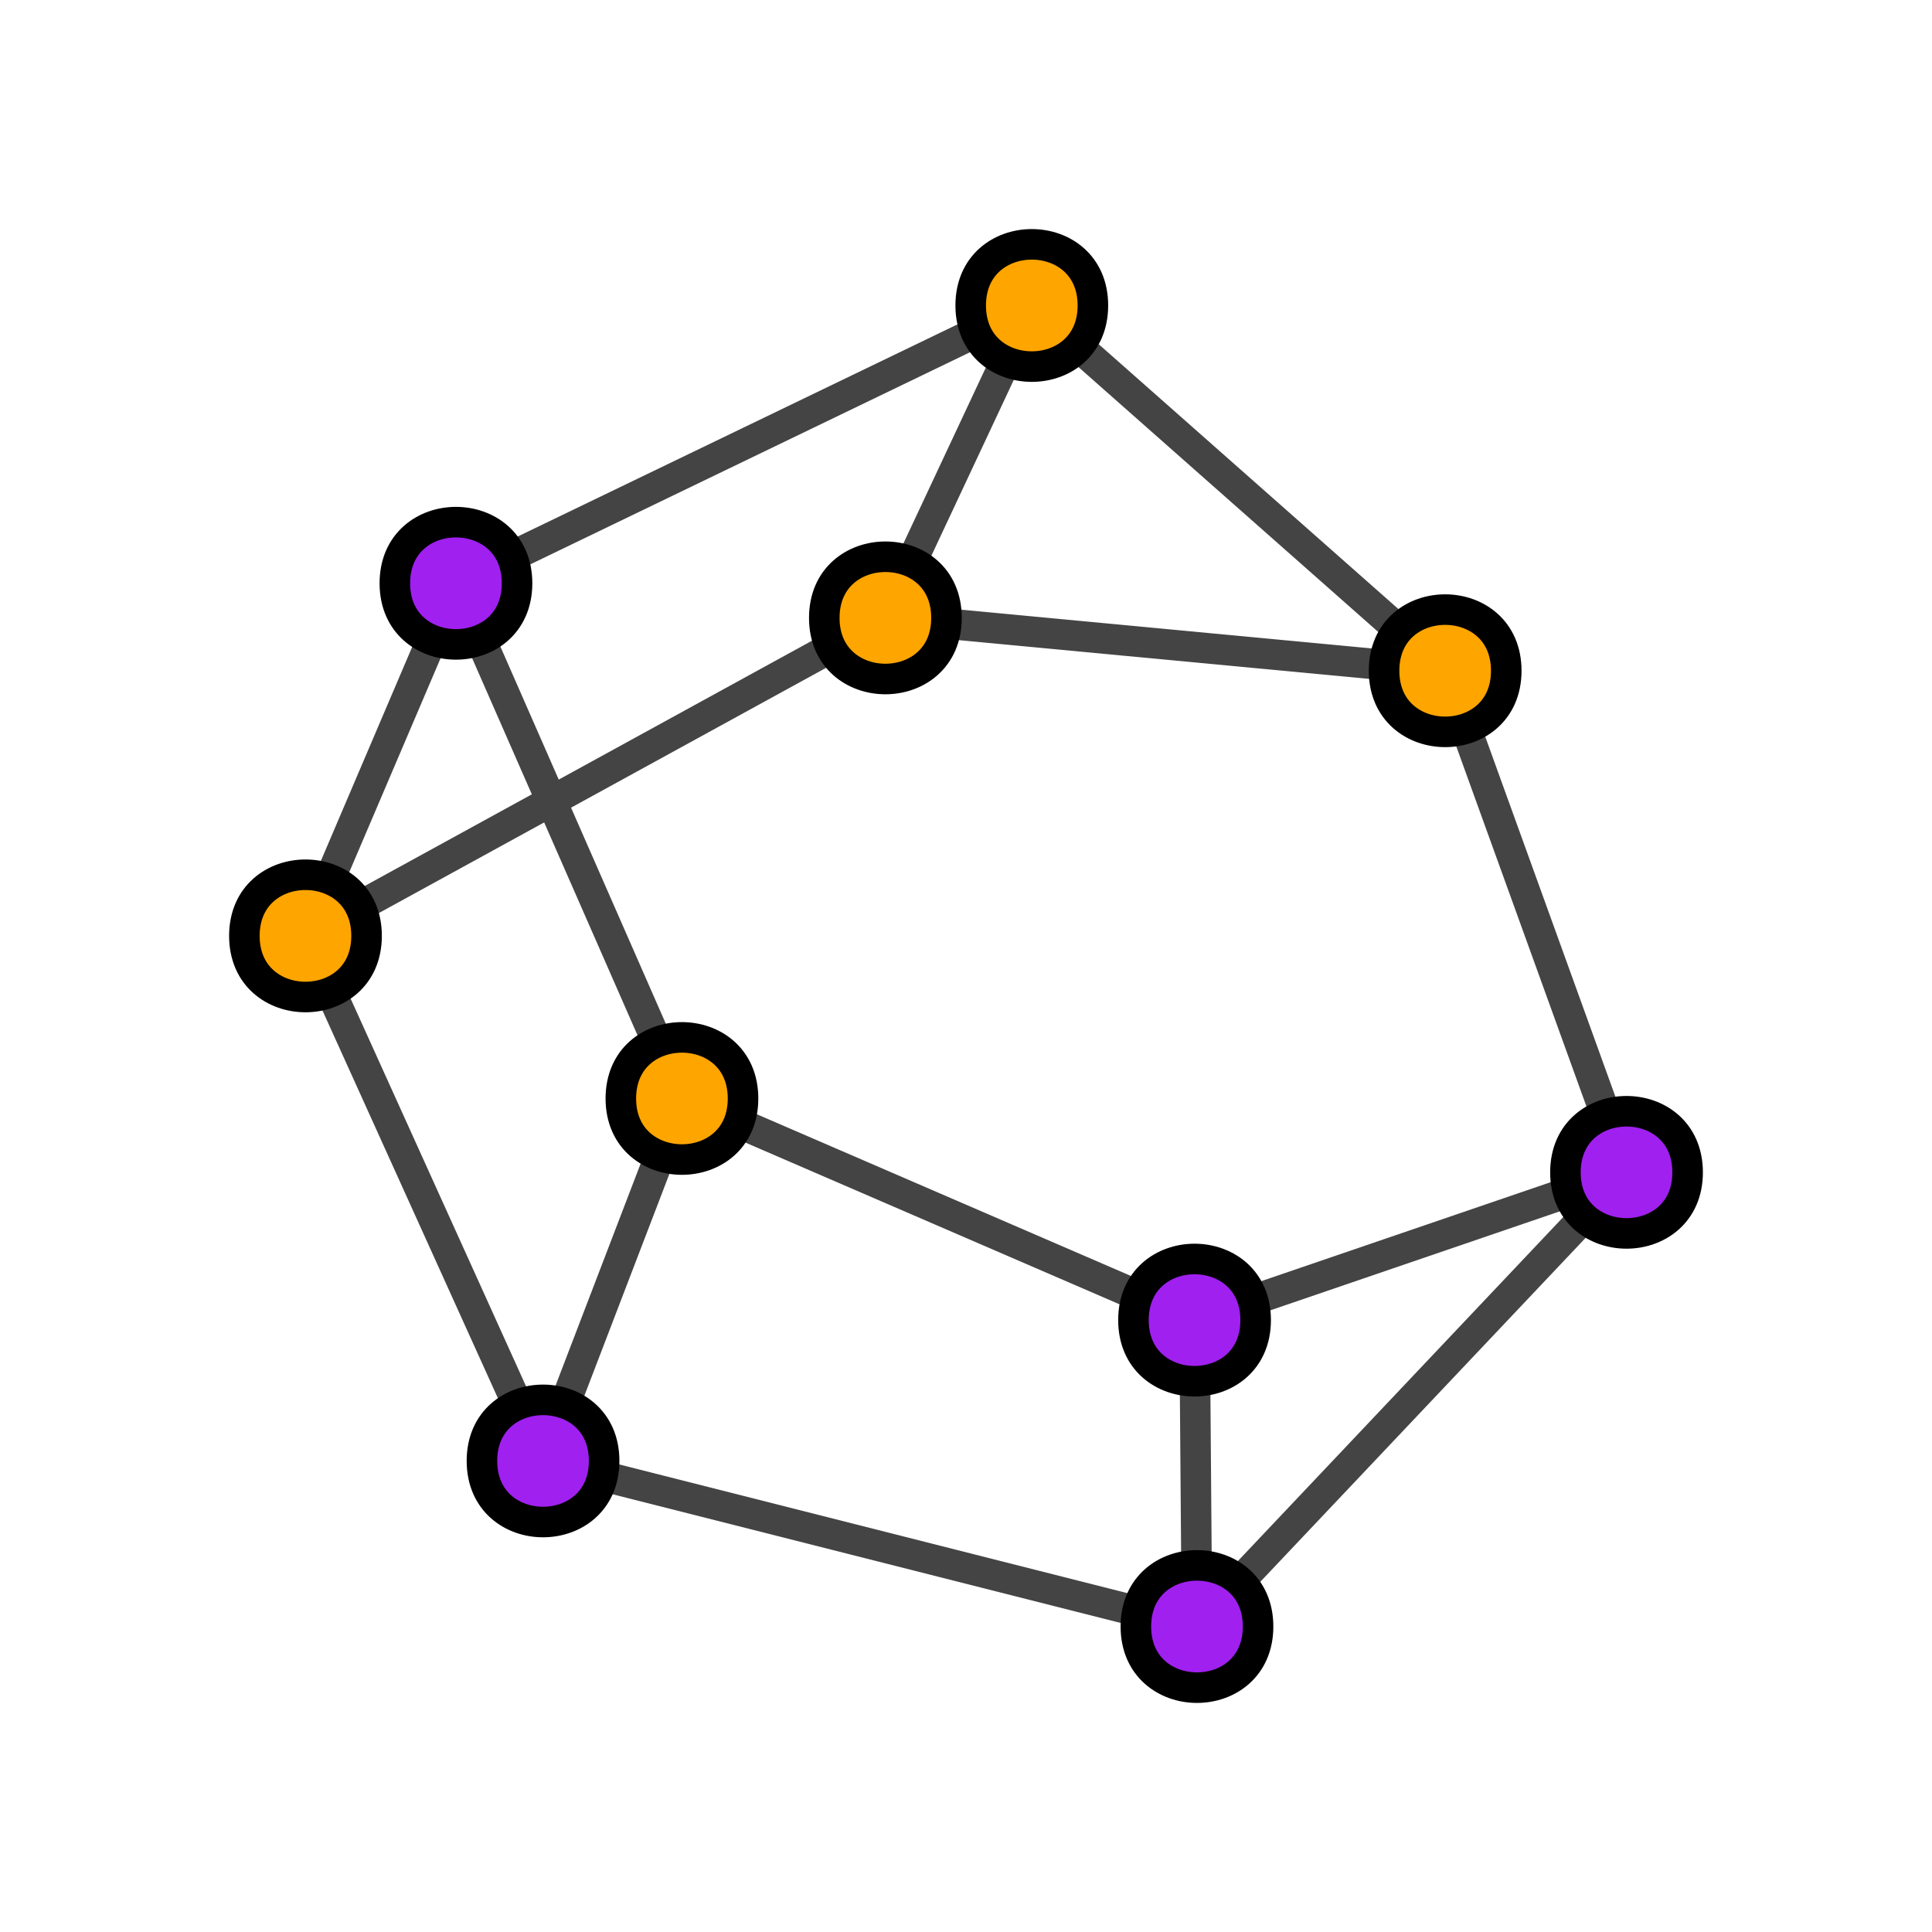
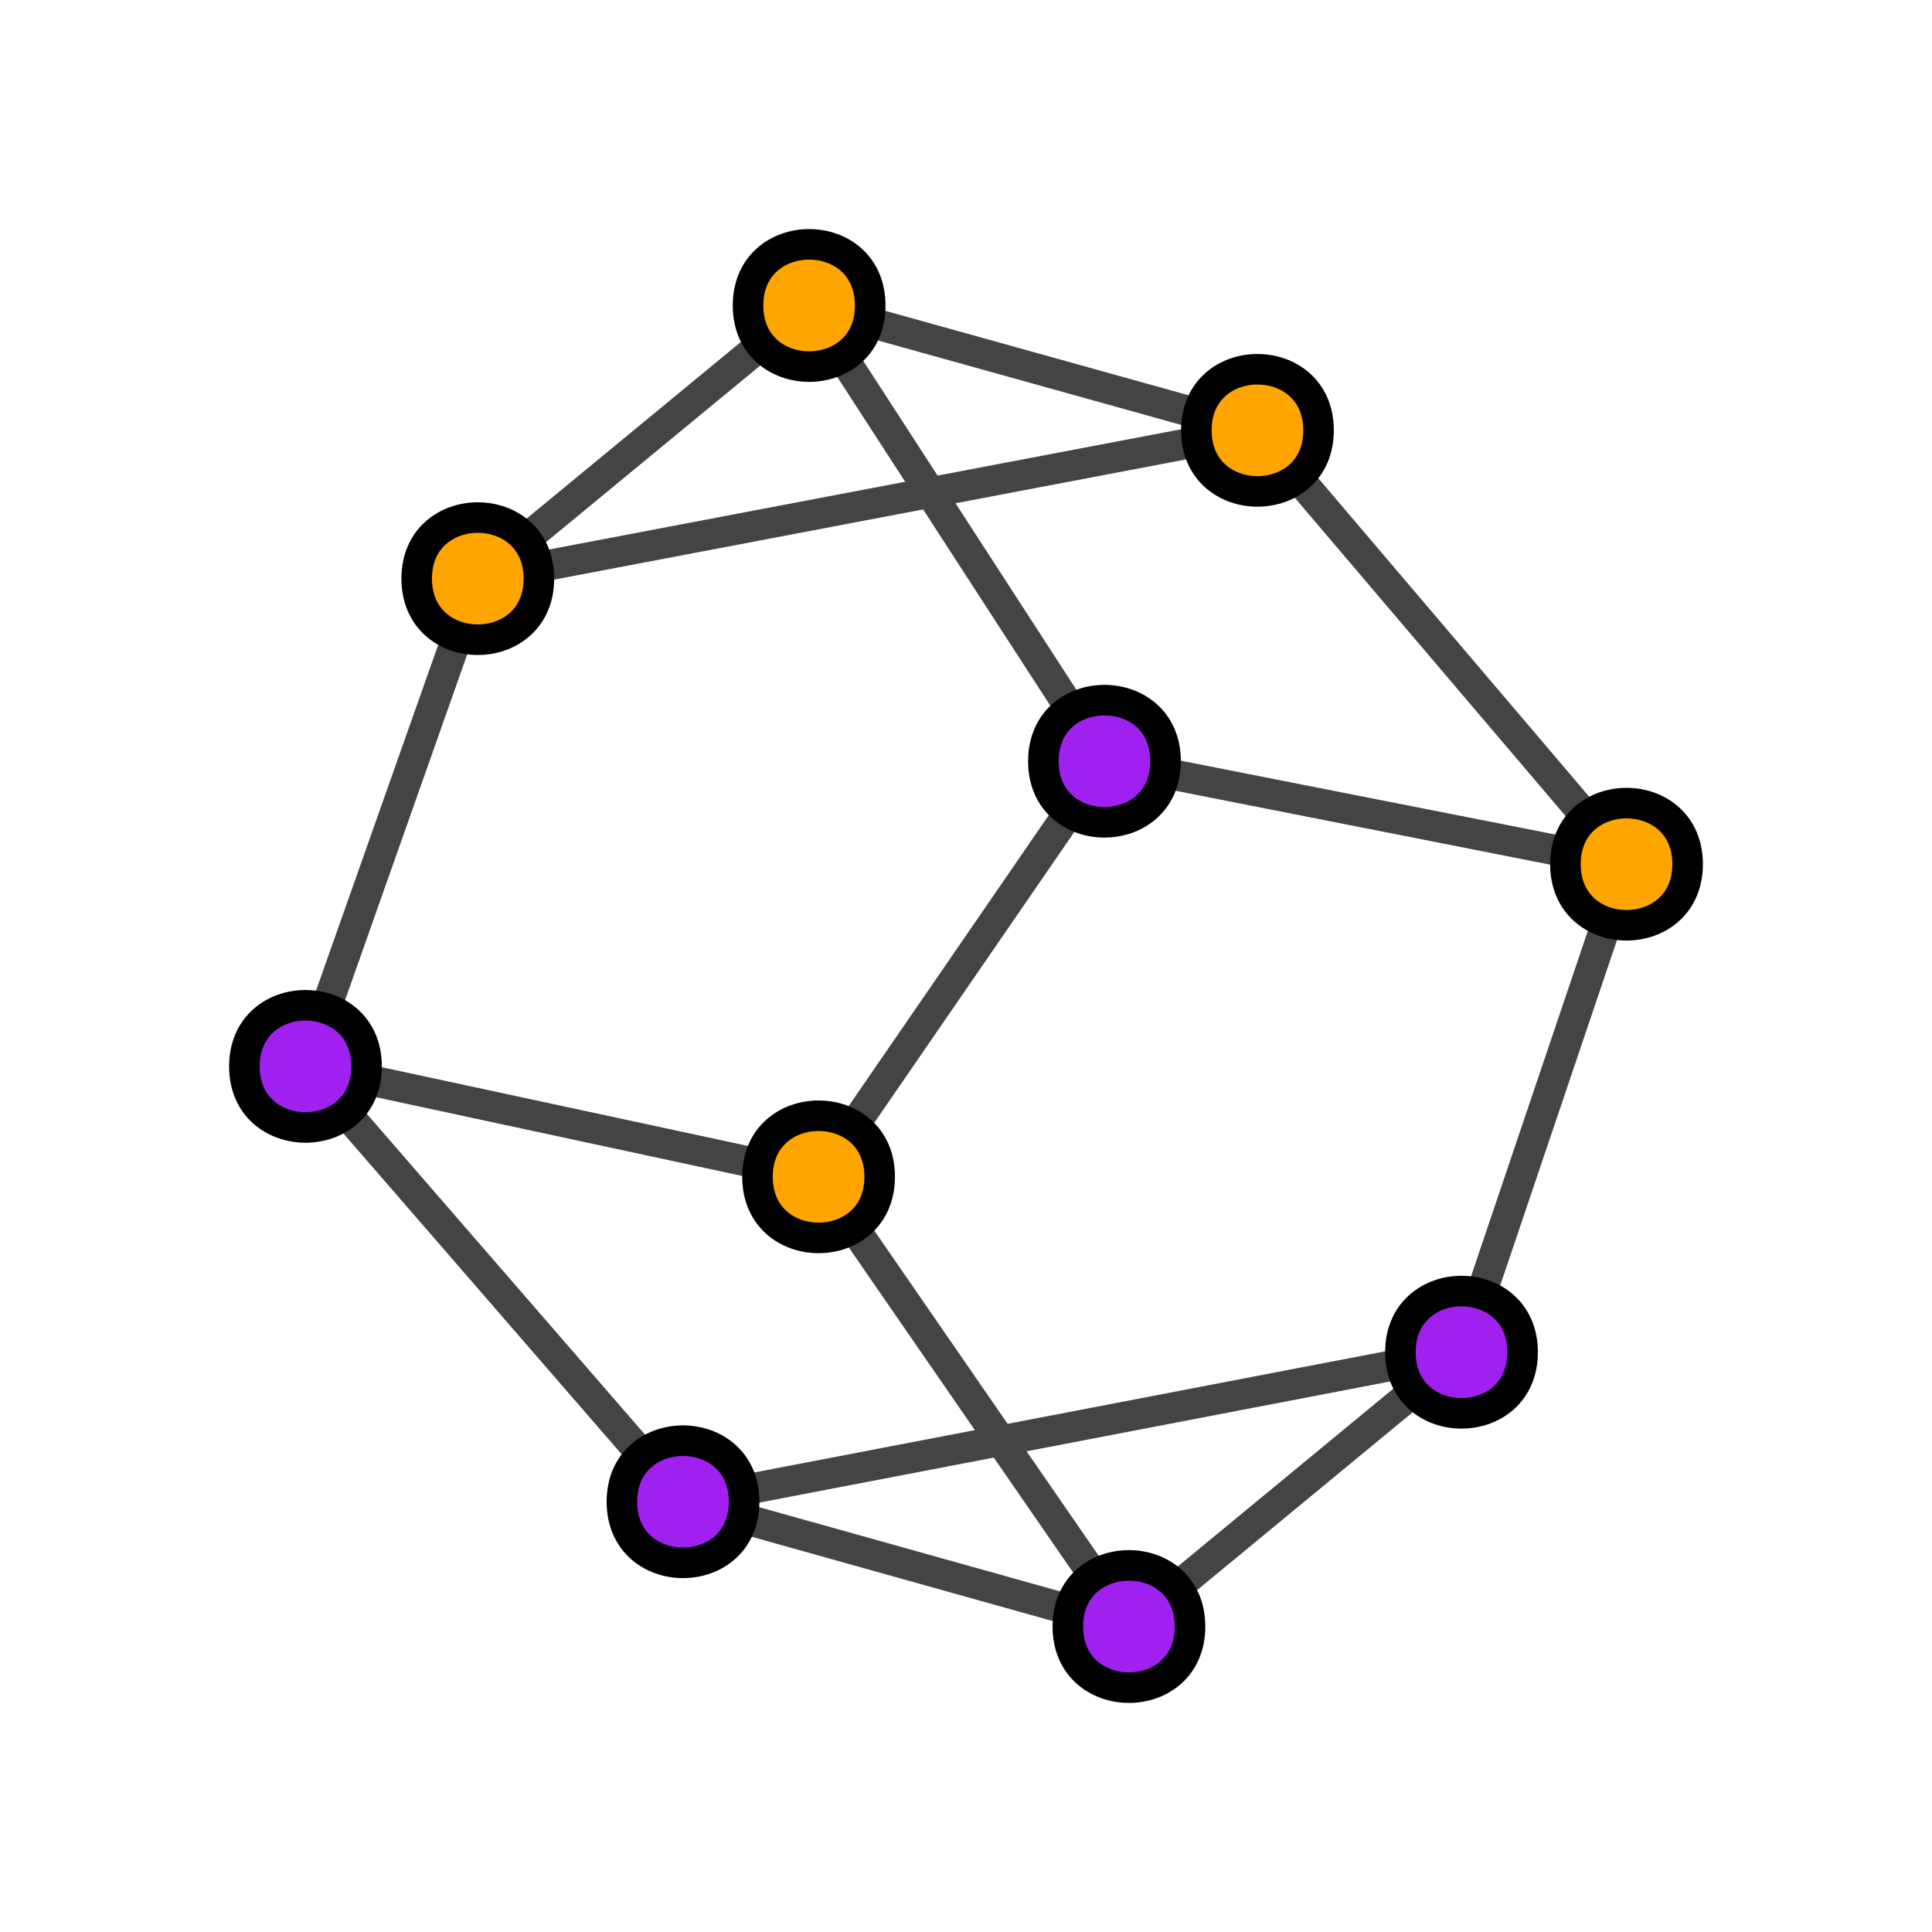
<svg xmlns="http://www.w3.org/2000/svg" width="63.246pt" height="63.246pt" viewBox="0 0 63.246 63.246" version="1.1">
-   <g id="surface57">
+   <g id="surface8">
    <path style=" stroke:none;fill-rule:nonzero;fill:rgb(100%,100%,100%);fill-opacity:1;" d="M 0 0 L 63.246 0 L 63.246 63.246 L 0 63.246 Z M 0 0 " />
-     <path style="fill:none;stroke-width:1;stroke-linecap:butt;stroke-linejoin:miter;stroke:rgb(26.667%,26.667%,26.667%);stroke-opacity:1;stroke-miterlimit:10;" d="M 39.184 53.246 L 39.105 43.215 " />
-     <path style="fill:none;stroke-width:1;stroke-linecap:butt;stroke-linejoin:miter;stroke:rgb(26.667%,26.667%,26.667%);stroke-opacity:1;stroke-miterlimit:10;" d="M 39.184 53.246 L 53.246 38.379 " />
-     <path style="fill:none;stroke-width:1;stroke-linecap:butt;stroke-linejoin:miter;stroke:rgb(26.667%,26.667%,26.667%);stroke-opacity:1;stroke-miterlimit:10;" d="M 39.184 53.246 L 17.777 47.824 " />
-     <path style="fill:none;stroke-width:1;stroke-linecap:butt;stroke-linejoin:miter;stroke:rgb(26.667%,26.667%,26.667%);stroke-opacity:1;stroke-miterlimit:10;" d="M 14.926 19.094 L 10 30.637 " />
-     <path style="fill:none;stroke-width:1;stroke-linecap:butt;stroke-linejoin:miter;stroke:rgb(26.667%,26.667%,26.667%);stroke-opacity:1;stroke-miterlimit:10;" d="M 14.926 19.094 L 33.777 10 " />
-     <path style="fill:none;stroke-width:1;stroke-linecap:butt;stroke-linejoin:miter;stroke:rgb(26.667%,26.667%,26.667%);stroke-opacity:1;stroke-miterlimit:10;" d="M 14.926 19.094 L 22.324 35.961 " />
-     <path style="fill:none;stroke-width:1;stroke-linecap:butt;stroke-linejoin:miter;stroke:rgb(26.667%,26.667%,26.667%);stroke-opacity:1;stroke-miterlimit:10;" d="M 39.105 43.215 L 53.246 38.379 " />
-     <path style="fill:none;stroke-width:1;stroke-linecap:butt;stroke-linejoin:miter;stroke:rgb(26.667%,26.667%,26.667%);stroke-opacity:1;stroke-miterlimit:10;" d="M 39.105 43.215 L 22.324 35.961 " />
-     <path style="fill:none;stroke-width:1;stroke-linecap:butt;stroke-linejoin:miter;stroke:rgb(26.667%,26.667%,26.667%);stroke-opacity:1;stroke-miterlimit:10;" d="M 53.246 38.379 L 47.309 21.957 " />
-     <path style="fill:none;stroke-width:1;stroke-linecap:butt;stroke-linejoin:miter;stroke:rgb(26.667%,26.667%,26.667%);stroke-opacity:1;stroke-miterlimit:10;" d="M 17.777 47.824 L 10 30.637 " />
-     <path style="fill:none;stroke-width:1;stroke-linecap:butt;stroke-linejoin:miter;stroke:rgb(26.667%,26.667%,26.667%);stroke-opacity:1;stroke-miterlimit:10;" d="M 17.777 47.824 L 22.324 35.961 " />
-     <path style="fill:none;stroke-width:1;stroke-linecap:butt;stroke-linejoin:miter;stroke:rgb(26.667%,26.667%,26.667%);stroke-opacity:1;stroke-miterlimit:10;" d="M 10 30.637 L 28.984 20.227 " />
-     <path style="fill:none;stroke-width:1;stroke-linecap:butt;stroke-linejoin:miter;stroke:rgb(26.667%,26.667%,26.667%);stroke-opacity:1;stroke-miterlimit:10;" d="M 47.309 21.957 L 33.777 10 " />
-     <path style="fill:none;stroke-width:1;stroke-linecap:butt;stroke-linejoin:miter;stroke:rgb(26.667%,26.667%,26.667%);stroke-opacity:1;stroke-miterlimit:10;" d="M 47.309 21.957 L 28.984 20.227 " />
-     <path style="fill:none;stroke-width:1;stroke-linecap:butt;stroke-linejoin:miter;stroke:rgb(26.667%,26.667%,26.667%);stroke-opacity:1;stroke-miterlimit:10;" d="M 33.777 10 L 28.984 20.227 " />
-     <path style="fill-rule:nonzero;fill:rgb(62.745%,12.549%,94.118%);fill-opacity:1;stroke-width:1;stroke-linecap:butt;stroke-linejoin:miter;stroke:rgb(0%,0%,0%);stroke-opacity:1;stroke-miterlimit:10;" d="M 41.184 53.246 C 41.184 55.914 37.184 55.914 37.184 53.246 C 37.184 50.578 41.184 50.578 41.184 53.246 " />
-     <path style="fill-rule:nonzero;fill:rgb(62.745%,12.549%,94.118%);fill-opacity:1;stroke-width:1;stroke-linecap:butt;stroke-linejoin:miter;stroke:rgb(0%,0%,0%);stroke-opacity:1;stroke-miterlimit:10;" d="M 16.926 19.094 C 16.926 21.762 12.926 21.762 12.926 19.094 C 12.926 16.426 16.926 16.426 16.926 19.094 " />
-     <path style="fill-rule:nonzero;fill:rgb(62.745%,12.549%,94.118%);fill-opacity:1;stroke-width:1;stroke-linecap:butt;stroke-linejoin:miter;stroke:rgb(0%,0%,0%);stroke-opacity:1;stroke-miterlimit:10;" d="M 41.105 43.215 C 41.105 45.883 37.105 45.883 37.105 43.215 C 37.105 40.547 41.105 40.547 41.105 43.215 " />
-     <path style="fill-rule:nonzero;fill:rgb(62.745%,12.549%,94.118%);fill-opacity:1;stroke-width:1;stroke-linecap:butt;stroke-linejoin:miter;stroke:rgb(0%,0%,0%);stroke-opacity:1;stroke-miterlimit:10;" d="M 55.246 38.379 C 55.246 41.043 51.246 41.043 51.246 38.379 C 51.246 35.711 55.246 35.711 55.246 38.379 " />
-     <path style="fill-rule:nonzero;fill:rgb(62.745%,12.549%,94.118%);fill-opacity:1;stroke-width:1;stroke-linecap:butt;stroke-linejoin:miter;stroke:rgb(0%,0%,0%);stroke-opacity:1;stroke-miterlimit:10;" d="M 19.777 47.824 C 19.777 50.492 15.777 50.492 15.777 47.824 C 15.777 45.16 19.777 45.16 19.777 47.824 " />
-     <path style="fill-rule:nonzero;fill:rgb(100%,64.706%,0%);fill-opacity:1;stroke-width:1;stroke-linecap:butt;stroke-linejoin:miter;stroke:rgb(0%,0%,0%);stroke-opacity:1;stroke-miterlimit:10;" d="M 12 30.637 C 12 33.305 8 33.305 8 30.637 C 8 27.969 12 27.969 12 30.637 " />
-     <path style="fill-rule:nonzero;fill:rgb(100%,64.706%,0%);fill-opacity:1;stroke-width:1;stroke-linecap:butt;stroke-linejoin:miter;stroke:rgb(0%,0%,0%);stroke-opacity:1;stroke-miterlimit:10;" d="M 49.309 21.957 C 49.309 24.625 45.309 24.625 45.309 21.957 C 45.309 19.289 49.309 19.289 49.309 21.957 " />
-     <path style="fill-rule:nonzero;fill:rgb(100%,64.706%,0%);fill-opacity:1;stroke-width:1;stroke-linecap:butt;stroke-linejoin:miter;stroke:rgb(0%,0%,0%);stroke-opacity:1;stroke-miterlimit:10;" d="M 35.777 10 C 35.777 12.668 31.777 12.668 31.777 10 C 31.777 7.332 35.777 7.332 35.777 10 " />
-     <path style="fill-rule:nonzero;fill:rgb(100%,64.706%,0%);fill-opacity:1;stroke-width:1;stroke-linecap:butt;stroke-linejoin:miter;stroke:rgb(0%,0%,0%);stroke-opacity:1;stroke-miterlimit:10;" d="M 24.324 35.961 C 24.324 38.625 20.324 38.625 20.324 35.961 C 20.324 33.293 24.324 33.293 24.324 35.961 " />
-     <path style="fill-rule:nonzero;fill:rgb(100%,64.706%,0%);fill-opacity:1;stroke-width:1;stroke-linecap:butt;stroke-linejoin:miter;stroke:rgb(0%,0%,0%);stroke-opacity:1;stroke-miterlimit:10;" d="M 30.984 20.227 C 30.984 22.895 26.984 22.895 26.984 20.227 C 26.984 17.559 30.984 17.559 30.984 20.227 " />
+     <path style="fill:none;stroke-width:1;stroke-linecap:butt;stroke-linejoin:miter;stroke:rgb(26.667%,26.667%,26.667%);stroke-opacity:1;stroke-miterlimit:10;" d="M 22.359 49.16 L 36.957 53.246 " />
+     <path style="fill:none;stroke-width:1;stroke-linecap:butt;stroke-linejoin:miter;stroke:rgb(26.667%,26.667%,26.667%);stroke-opacity:1;stroke-miterlimit:10;" d="M 22.359 49.16 L 47.844 44.266 " />
+     <path style="fill:none;stroke-width:1;stroke-linecap:butt;stroke-linejoin:miter;stroke:rgb(26.667%,26.667%,26.667%);stroke-opacity:1;stroke-miterlimit:10;" d="M 22.359 49.16 L 10 34.91 " />
+     <path style="fill:none;stroke-width:1;stroke-linecap:butt;stroke-linejoin:miter;stroke:rgb(26.667%,26.667%,26.667%);stroke-opacity:1;stroke-miterlimit:10;" d="M 36.156 24.918 L 53.246 28.289 " />
+     <path style="fill:none;stroke-width:1;stroke-linecap:butt;stroke-linejoin:miter;stroke:rgb(26.667%,26.667%,26.667%);stroke-opacity:1;stroke-miterlimit:10;" d="M 36.156 24.918 L 26.488 10 " />
+     <path style="fill:none;stroke-width:1;stroke-linecap:butt;stroke-linejoin:miter;stroke:rgb(26.667%,26.667%,26.667%);stroke-opacity:1;stroke-miterlimit:10;" d="M 36.156 24.918 L 26.797 38.523 " />
+     <path style="fill:none;stroke-width:1;stroke-linecap:butt;stroke-linejoin:miter;stroke:rgb(26.667%,26.667%,26.667%);stroke-opacity:1;stroke-miterlimit:10;" d="M 36.957 53.246 L 47.844 44.266 " />
+     <path style="fill:none;stroke-width:1;stroke-linecap:butt;stroke-linejoin:miter;stroke:rgb(26.667%,26.667%,26.667%);stroke-opacity:1;stroke-miterlimit:10;" d="M 36.957 53.246 L 26.797 38.523 " />
+     <path style="fill:none;stroke-width:1;stroke-linecap:butt;stroke-linejoin:miter;stroke:rgb(26.667%,26.667%,26.667%);stroke-opacity:1;stroke-miterlimit:10;" d="M 47.844 44.266 L 53.246 28.289 " />
+     <path style="fill:none;stroke-width:1;stroke-linecap:butt;stroke-linejoin:miter;stroke:rgb(26.667%,26.667%,26.667%);stroke-opacity:1;stroke-miterlimit:10;" d="M 10 34.91 L 15.641 18.941 " />
+     <path style="fill:none;stroke-width:1;stroke-linecap:butt;stroke-linejoin:miter;stroke:rgb(26.667%,26.667%,26.667%);stroke-opacity:1;stroke-miterlimit:10;" d="M 10 34.91 L 26.797 38.523 " />
+     <path style="fill:none;stroke-width:1;stroke-linecap:butt;stroke-linejoin:miter;stroke:rgb(26.667%,26.667%,26.667%);stroke-opacity:1;stroke-miterlimit:10;" d="M 53.246 28.289 L 41.164 14.086 " />
+     <path style="fill:none;stroke-width:1;stroke-linecap:butt;stroke-linejoin:miter;stroke:rgb(26.667%,26.667%,26.667%);stroke-opacity:1;stroke-miterlimit:10;" d="M 15.641 18.941 L 26.488 10 " />
+     <path style="fill:none;stroke-width:1;stroke-linecap:butt;stroke-linejoin:miter;stroke:rgb(26.667%,26.667%,26.667%);stroke-opacity:1;stroke-miterlimit:10;" d="M 15.641 18.941 L 41.164 14.086 " />
+     <path style="fill:none;stroke-width:1;stroke-linecap:butt;stroke-linejoin:miter;stroke:rgb(26.667%,26.667%,26.667%);stroke-opacity:1;stroke-miterlimit:10;" d="M 26.488 10 L 41.164 14.086 " />
+     <path style="fill-rule:nonzero;fill:rgb(62.745%,12.549%,94.118%);fill-opacity:1;stroke-width:1;stroke-linecap:butt;stroke-linejoin:miter;stroke:rgb(0%,0%,0%);stroke-opacity:1;stroke-miterlimit:10;" d="M 24.359 49.16 C 24.359 51.828 20.359 51.828 20.359 49.16 C 20.359 46.496 24.359 46.496 24.359 49.16 " />
+     <path style="fill-rule:nonzero;fill:rgb(62.745%,12.549%,94.118%);fill-opacity:1;stroke-width:1;stroke-linecap:butt;stroke-linejoin:miter;stroke:rgb(0%,0%,0%);stroke-opacity:1;stroke-miterlimit:10;" d="M 38.156 24.918 C 38.156 27.586 34.156 27.586 34.156 24.918 C 34.156 22.254 38.156 22.254 38.156 24.918 " />
+     <path style="fill-rule:nonzero;fill:rgb(62.745%,12.549%,94.118%);fill-opacity:1;stroke-width:1;stroke-linecap:butt;stroke-linejoin:miter;stroke:rgb(0%,0%,0%);stroke-opacity:1;stroke-miterlimit:10;" d="M 38.957 53.246 C 38.957 55.914 34.957 55.914 34.957 53.246 C 34.957 50.578 38.957 50.578 38.957 53.246 " />
+     <path style="fill-rule:nonzero;fill:rgb(62.745%,12.549%,94.118%);fill-opacity:1;stroke-width:1;stroke-linecap:butt;stroke-linejoin:miter;stroke:rgb(0%,0%,0%);stroke-opacity:1;stroke-miterlimit:10;" d="M 49.844 44.266 C 49.844 46.934 45.844 46.934 45.844 44.266 C 45.844 41.598 49.844 41.598 49.844 44.266 " />
+     <path style="fill-rule:nonzero;fill:rgb(62.745%,12.549%,94.118%);fill-opacity:1;stroke-width:1;stroke-linecap:butt;stroke-linejoin:miter;stroke:rgb(0%,0%,0%);stroke-opacity:1;stroke-miterlimit:10;" d="M 12 34.91 C 12 37.574 8 37.574 8 34.91 C 8 32.242 12 32.242 12 34.91 " />
+     <path style="fill-rule:nonzero;fill:rgb(100%,64.706%,0%);fill-opacity:1;stroke-width:1;stroke-linecap:butt;stroke-linejoin:miter;stroke:rgb(0%,0%,0%);stroke-opacity:1;stroke-miterlimit:10;" d="M 55.246 28.289 C 55.246 30.957 51.246 30.957 51.246 28.289 C 51.246 25.625 55.246 25.625 55.246 28.289 " />
+     <path style="fill-rule:nonzero;fill:rgb(100%,64.706%,0%);fill-opacity:1;stroke-width:1;stroke-linecap:butt;stroke-linejoin:miter;stroke:rgb(0%,0%,0%);stroke-opacity:1;stroke-miterlimit:10;" d="M 17.641 18.941 C 17.641 21.609 13.641 21.609 13.641 18.941 C 13.641 16.277 17.641 16.277 17.641 18.941 " />
+     <path style="fill-rule:nonzero;fill:rgb(100%,64.706%,0%);fill-opacity:1;stroke-width:1;stroke-linecap:butt;stroke-linejoin:miter;stroke:rgb(0%,0%,0%);stroke-opacity:1;stroke-miterlimit:10;" d="M 28.488 10 C 28.488 12.668 24.488 12.668 24.488 10 C 24.488 7.332 28.488 7.332 28.488 10 " />
+     <path style="fill-rule:nonzero;fill:rgb(100%,64.706%,0%);fill-opacity:1;stroke-width:1;stroke-linecap:butt;stroke-linejoin:miter;stroke:rgb(0%,0%,0%);stroke-opacity:1;stroke-miterlimit:10;" d="M 28.797 38.523 C 28.797 41.191 24.797 41.191 24.797 38.523 C 24.797 35.859 28.797 35.859 28.797 38.523 " />
+     <path style="fill-rule:nonzero;fill:rgb(100%,64.706%,0%);fill-opacity:1;stroke-width:1;stroke-linecap:butt;stroke-linejoin:miter;stroke:rgb(0%,0%,0%);stroke-opacity:1;stroke-miterlimit:10;" d="M 43.164 14.086 C 43.164 16.754 39.164 16.754 39.164 14.086 C 39.164 11.422 43.164 11.422 43.164 14.086 " />
  </g>
</svg>
